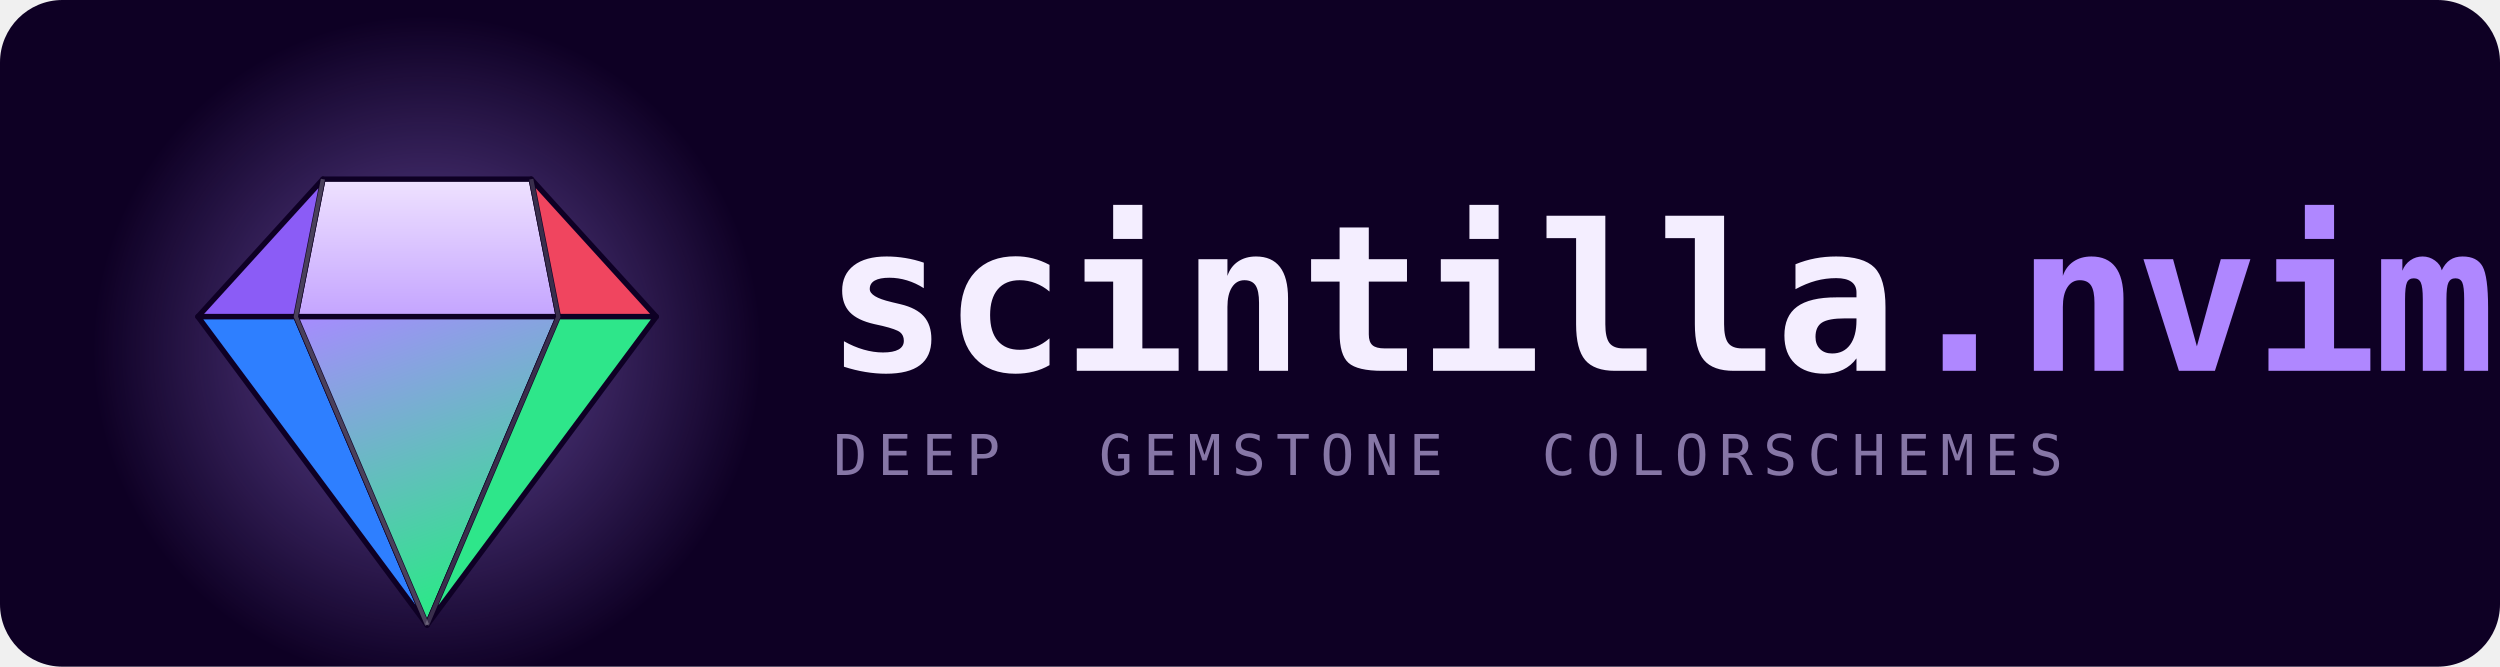
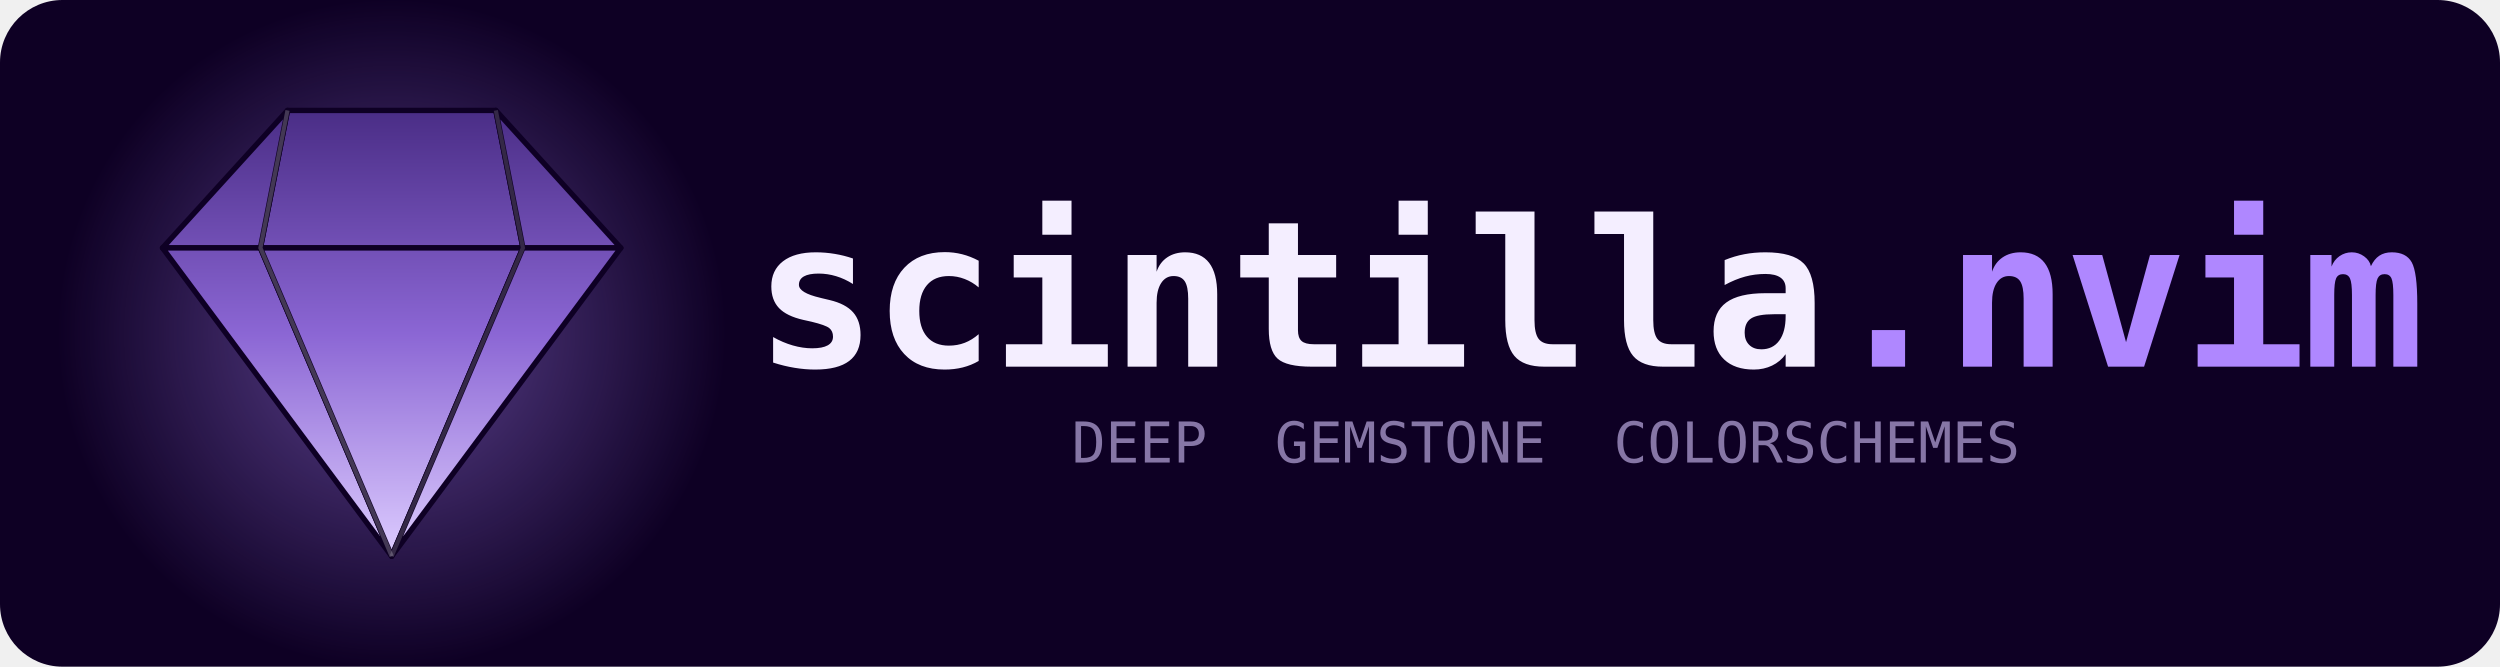
<svg xmlns="http://www.w3.org/2000/svg" viewBox="0 0 1200 320" width="1200" height="320" font-family="ui-monospace, 'SF Mono', 'JetBrains Mono', Menlo, monospace">
  <defs>
-     <linearGradient id="c1table" x1="0" y1="0" x2="0" y2="1">
-       <stop offset="0" stop-color="#efe2ff" />
-       <stop offset="1" stop-color="#c4a4ff" />
+     <linearGradient id="gem" gradientUnits="userSpaceOnUse" x1="110" y1="53" x2="110" y2="267">
+       <stop offset="0" stop-color="#4a2d86" />
+       <stop offset="0.5" stop-color="#8b66d4" />
+       <stop offset="1" stop-color="#ddccff" />
    </linearGradient>
-     <linearGradient id="c1center" x1="0" y1="0" x2="0.3" y2="1">
-       <stop offset="0" stop-color="#a78bff" />
-       <stop offset="1" stop-color="#2ee68a" />
-     </linearGradient>
-     <radialGradient id="c1glow" cx="0.5" cy="0.5" r="0.5">
-       <stop offset="0" stop-color="#af87ff" stop-opacity="0.55" />
+     <radialGradient id="glow" cx="0.5" cy="0.5" r="0.5">
+       <stop offset="0" stop-color="#af87ff" stop-opacity="0.5" />
      <stop offset="1" stop-color="#af87ff" stop-opacity="0" />
    </radialGradient>
  </defs>
  <rect width="1200" height="320" rx="30" fill="#0e0024" />
-   <circle cx="205" cy="168" r="160" fill="url(#c1glow)" />
-   <g stroke="#0e0024" stroke-width="2.6" stroke-linejoin="round">
-     <polygon points="155,86 255,86 268,152 142,152" fill="url(#c1table)" />
-     <polygon points="155,86 142,152 95,152" fill="#8b5cf6" />
-     <polygon points="255,86 315,152 268,152" fill="#f0455f" />
-     <polygon points="95,152 142,152 205,300" fill="#2e7fff" />
-     <polygon points="142,152 268,152 205,300" fill="url(#c1center)" />
-     <polygon points="268,152 315,152 205,300" fill="#2ee68a" />
+   <g transform="translate(78,0)">
+     <circle cx="110" cy="160" r="160" fill="url(#glow)" />
+     <g fill="url(#gem)" stroke="#0e0024" stroke-width="2.6" stroke-linejoin="round">
+       <polygon points="60,53 160,53 173,119 47,119" />
+       <polygon points="60,53 47,119 0,119" />
+       <polygon points="160,53 220,119 173,119" />
+       <polygon points="0,119 47,119 110,267" />
+       <polygon points="47,119 173,119 110,267" />
+       <polygon points="173,119 220,119 110,267" />
+     </g>
+     <polyline points="60,53 47,119 110,267" fill="none" stroke="#ffffff" stroke-opacity="0.22" stroke-width="2" />
+     <polyline points="160,53 173,119 110,267" fill="none" stroke="#ffffff" stroke-opacity="0.16" stroke-width="2" />
+     <text x="284" y="176" font-size="98" font-weight="700" fill="#f4eeff" textLength="760" lengthAdjust="spacing" letter-spacing="-2">scintilla<tspan fill="#af87ff">.nvim</tspan>
+     </text>
+     <text x="664" y="222" font-size="27" fill="#8676a6" text-anchor="middle" textLength="560" lengthAdjust="spacing">DEEP  GEMSTONE  COLORSCHEMES</text>
  </g>
-   <polyline points="155,86 142,152 205,300" fill="none" stroke="#ffffff" stroke-opacity="0.25" stroke-width="2" />
-   <polyline points="255,86 268,152 205,300" fill="none" stroke="#ffffff" stroke-opacity="0.18" stroke-width="2" />
-   <text x="396" y="178" font-size="98" font-weight="700" fill="#f4eeff" letter-spacing="-2">scintilla<tspan fill="#af87ff">.nvim</tspan>
-   </text>
-   <text x="400" y="228" font-size="27" fill="#8676a6" letter-spacing="5">DEEP  GEMSTONE  COLORSCHEMES</text>
</svg>
